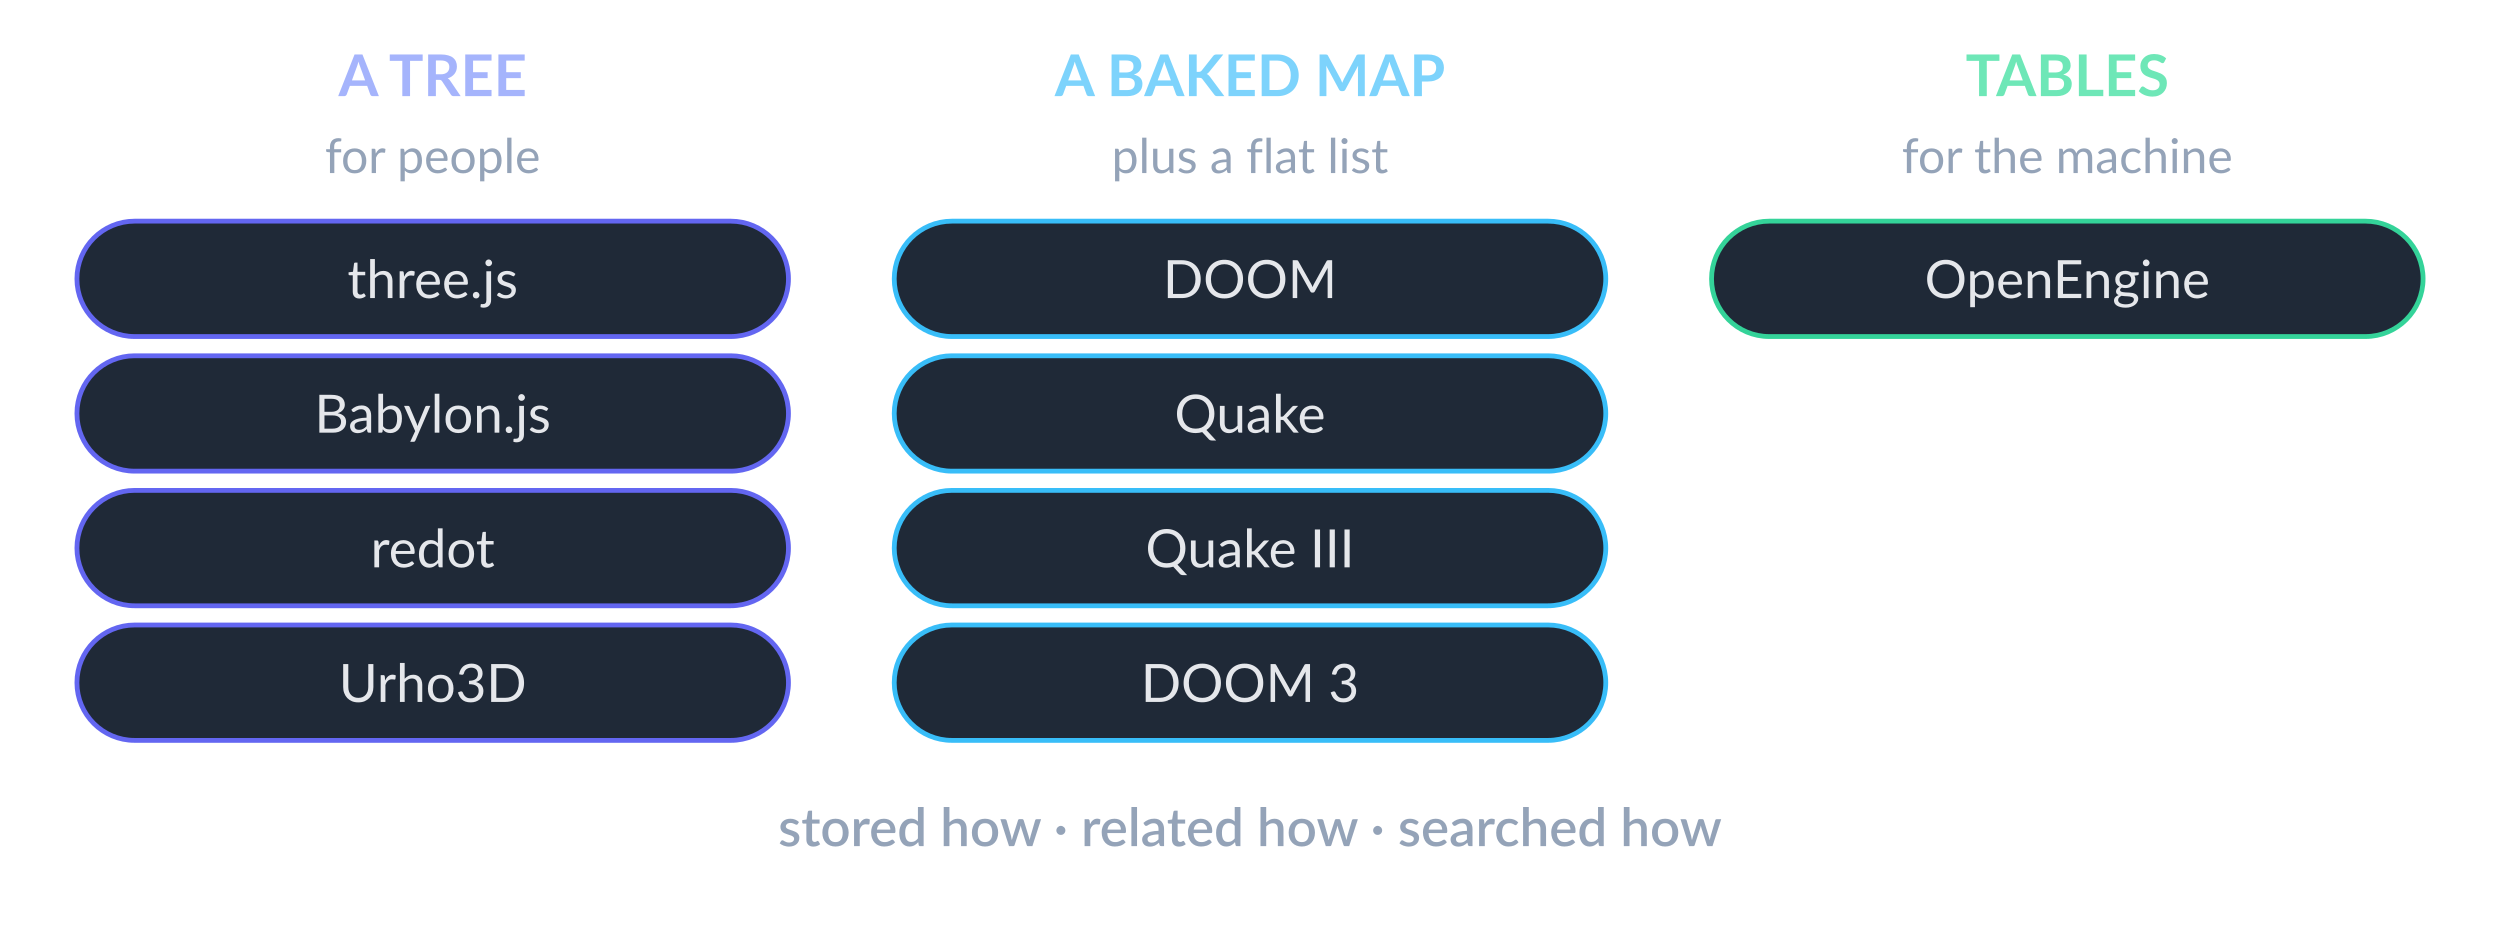
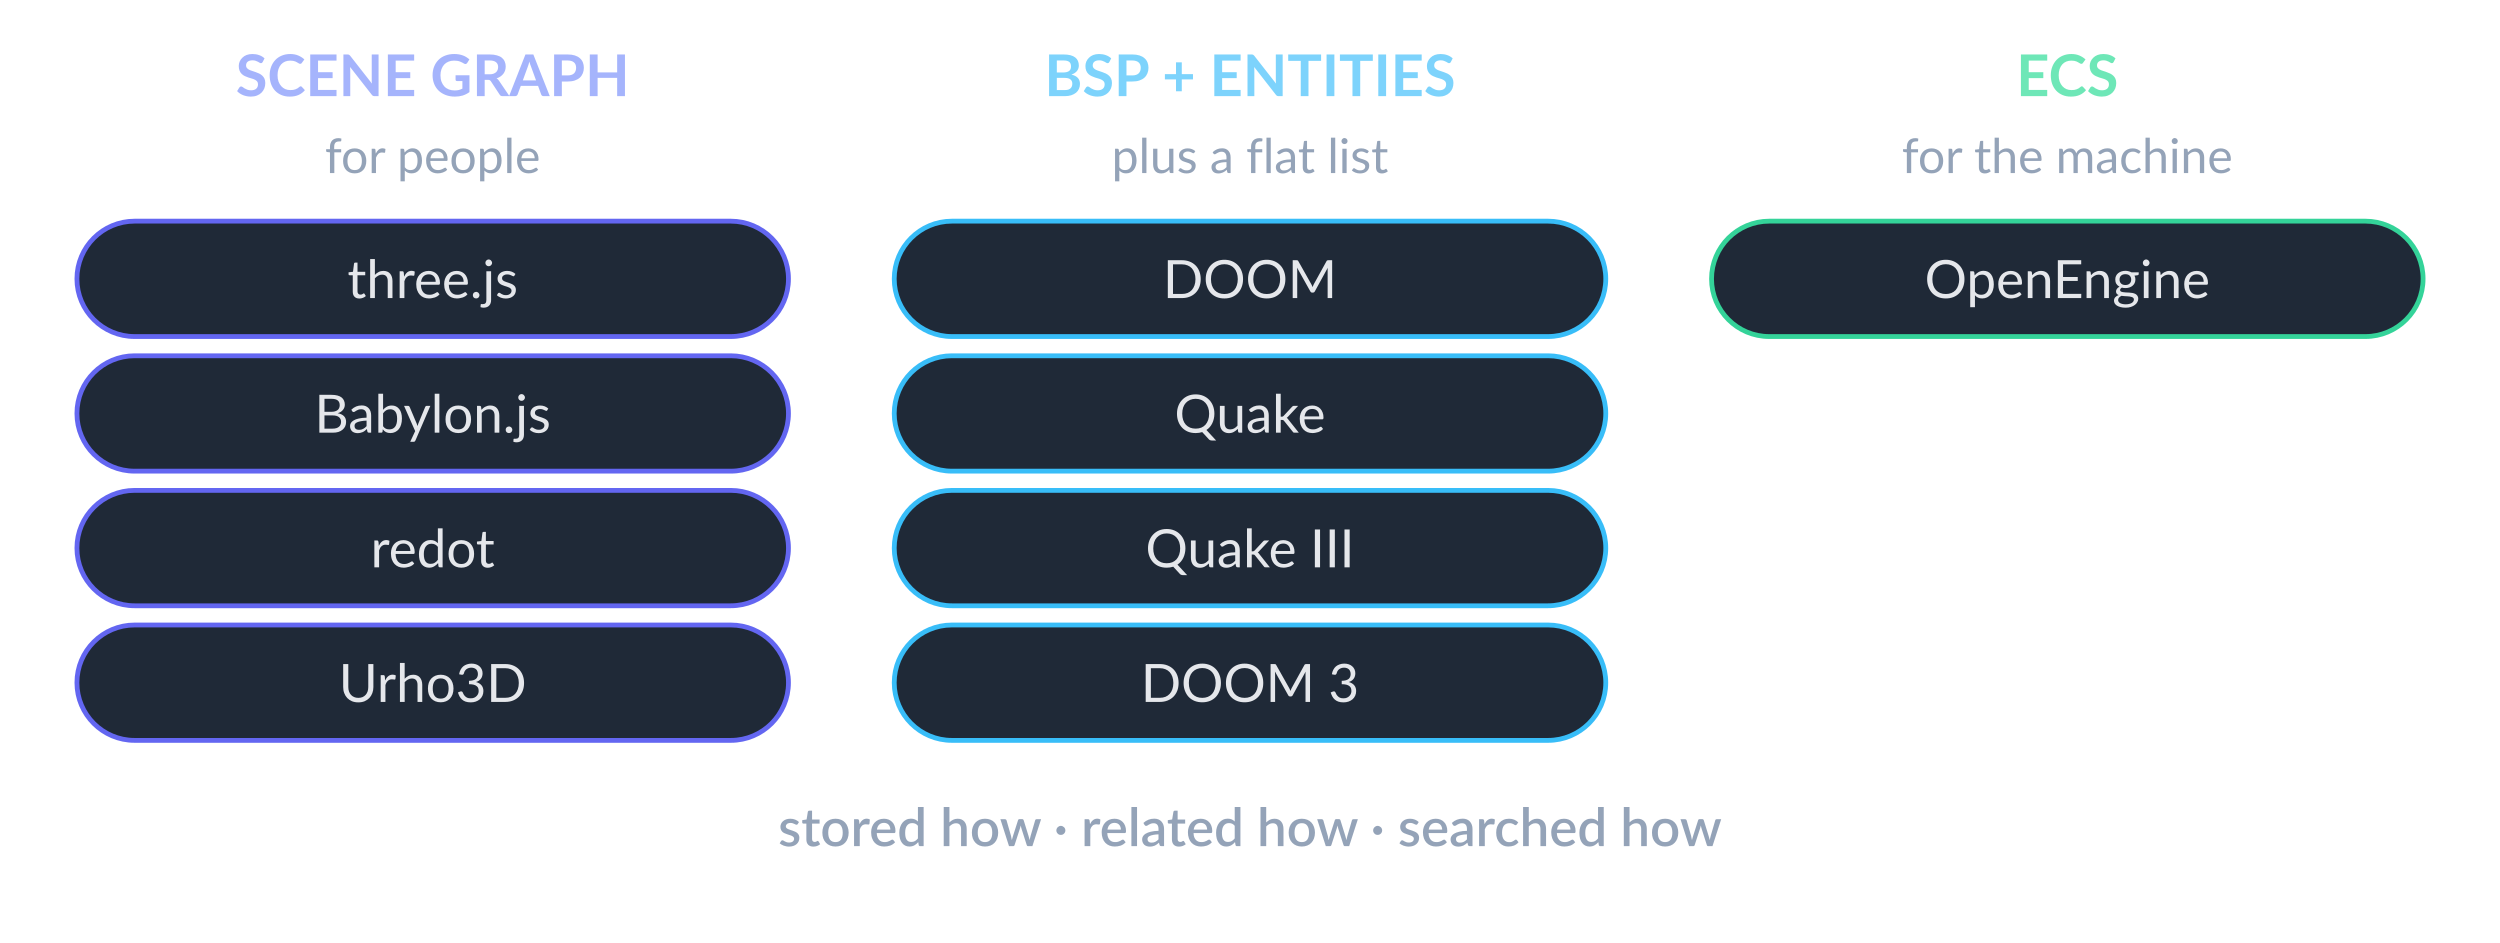
<svg xmlns="http://www.w3.org/2000/svg" viewBox="0 0 520 196" font-family="Montserrat, Lato, Segoe UI, sans-serif">
-   <text x="90" y="20" font-size="12" font-weight="700" fill="#A5B4FC" text-anchor="middle">A TREE</text>
+   <text x="90" y="20" font-size="12" font-weight="700" fill="#A5B4FC" text-anchor="middle">SCENE GRAPH</text>
  <text x="90" y="36" font-size="10" fill="#94A3B8" text-anchor="middle">for people</text>
  <g font-size="11" fill="#E5E7EB" text-anchor="middle">
    <rect x="16" y="46" width="148" height="24" rx="12" fill="#1F2937" stroke="#6366F1" />
    <text x="90" y="62">three.js</text>
    <rect x="16" y="74" width="148" height="24" rx="12" fill="#1F2937" stroke="#6366F1" />
    <text x="90" y="90">Babylon.js</text>
    <rect x="16" y="102" width="148" height="24" rx="12" fill="#1F2937" stroke="#6366F1" />
    <text x="90" y="118">redot</text>
    <rect x="16" y="130" width="148" height="24" rx="12" fill="#1F2937" stroke="#6366F1" />
    <text x="90" y="146">Urho3D</text>
  </g>
-   <text x="260" y="20" font-size="12" font-weight="700" fill="#7DD3FC" text-anchor="middle">A BAKED MAP</text>
+   <text x="260" y="20" font-size="12" font-weight="700" fill="#7DD3FC" text-anchor="middle">BSP + ENTITIES</text>
  <text x="260" y="36" font-size="10" fill="#94A3B8" text-anchor="middle">plus a flat list</text>
  <g font-size="11" fill="#E5E7EB" text-anchor="middle">
    <rect x="186" y="46" width="148" height="24" rx="12" fill="#1F2937" stroke="#38BDF8" />
    <text x="260" y="62">DOOM</text>
    <rect x="186" y="74" width="148" height="24" rx="12" fill="#1F2937" stroke="#38BDF8" />
    <text x="260" y="90">Quake</text>
    <rect x="186" y="102" width="148" height="24" rx="12" fill="#1F2937" stroke="#38BDF8" />
    <text x="260" y="118">Quake III</text>
    <rect x="186" y="130" width="148" height="24" rx="12" fill="#1F2937" stroke="#38BDF8" />
    <text x="260" y="146">DOOM 3</text>
  </g>
-   <text x="430" y="20" font-size="12" font-weight="700" fill="#6EE7B7" text-anchor="middle">TABLES</text>
+   <text x="430" y="20" font-size="12" font-weight="700" fill="#6EE7B7" text-anchor="middle">ECS</text>
  <text x="430" y="36" font-size="10" fill="#94A3B8" text-anchor="middle">for the machine</text>
  <g font-size="11" fill="#E5E7EB" text-anchor="middle">
    <rect x="356" y="46" width="148" height="24" rx="12" fill="#1F2937" stroke="#34D399" />
    <text x="430" y="62">OpenEngine</text>
  </g>
  <text x="260" y="176" font-size="11" font-weight="600" fill="#94A3B8" text-anchor="middle">stored how · related how · searched how</text>
</svg>
